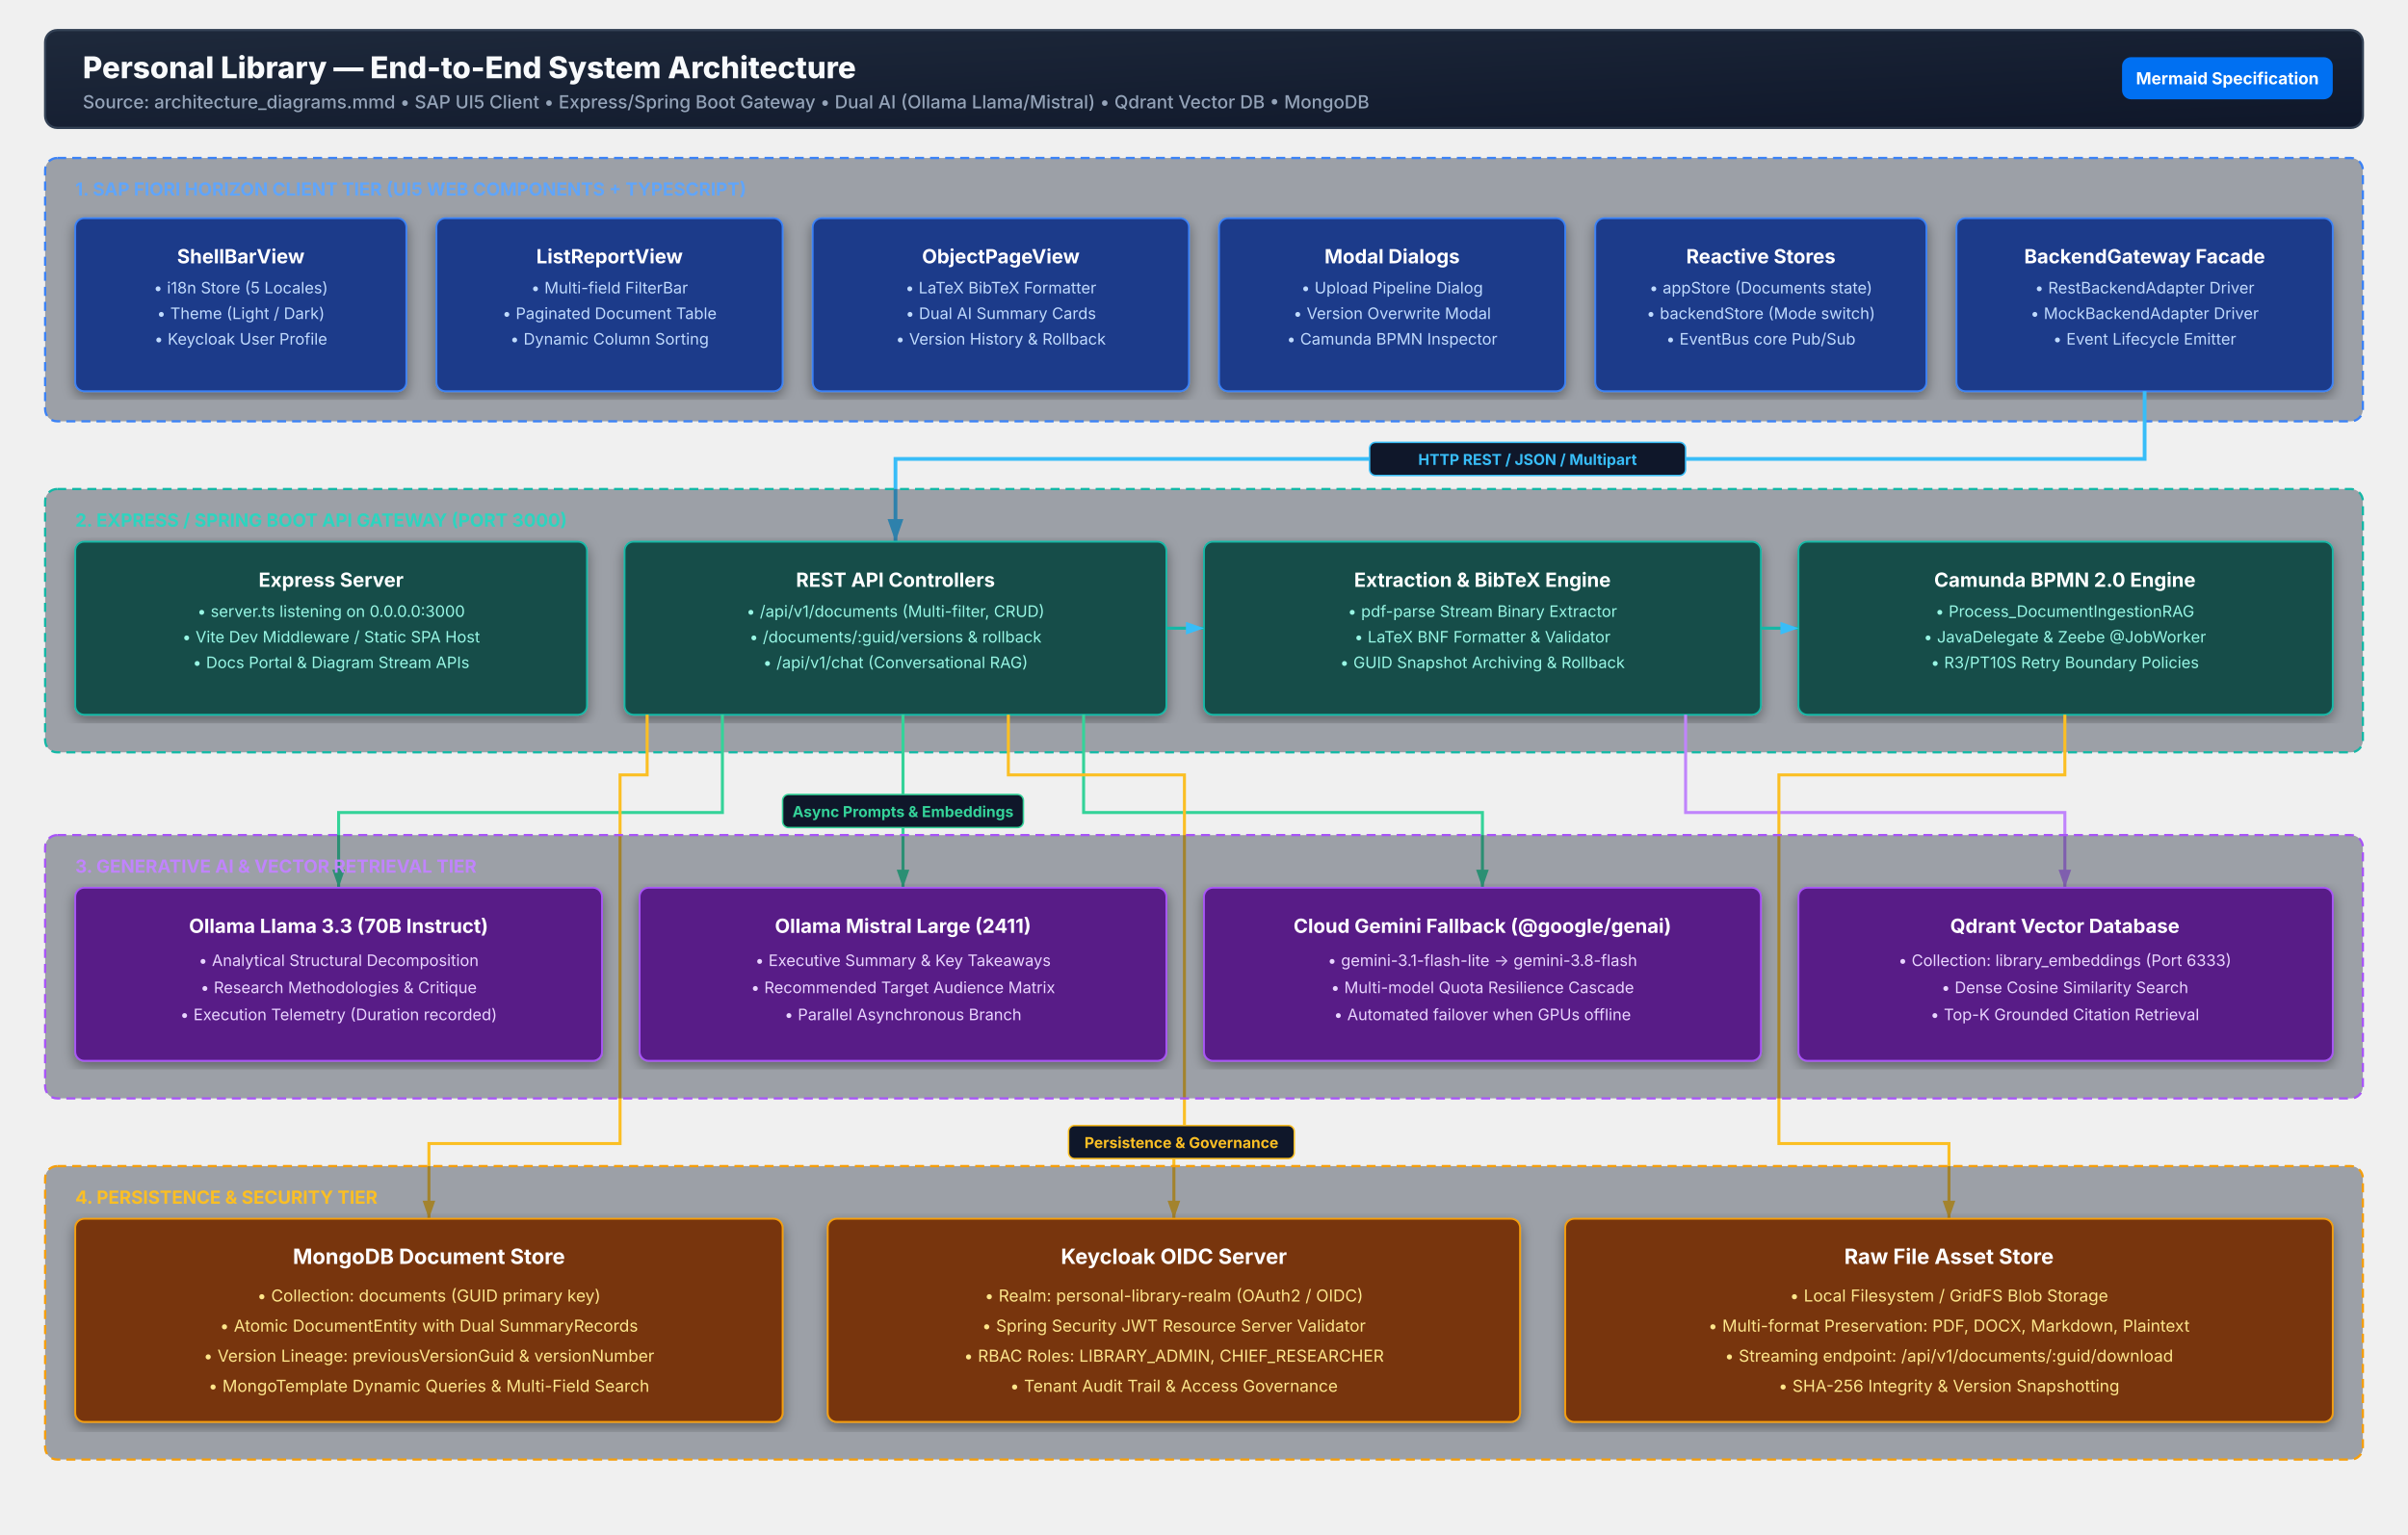
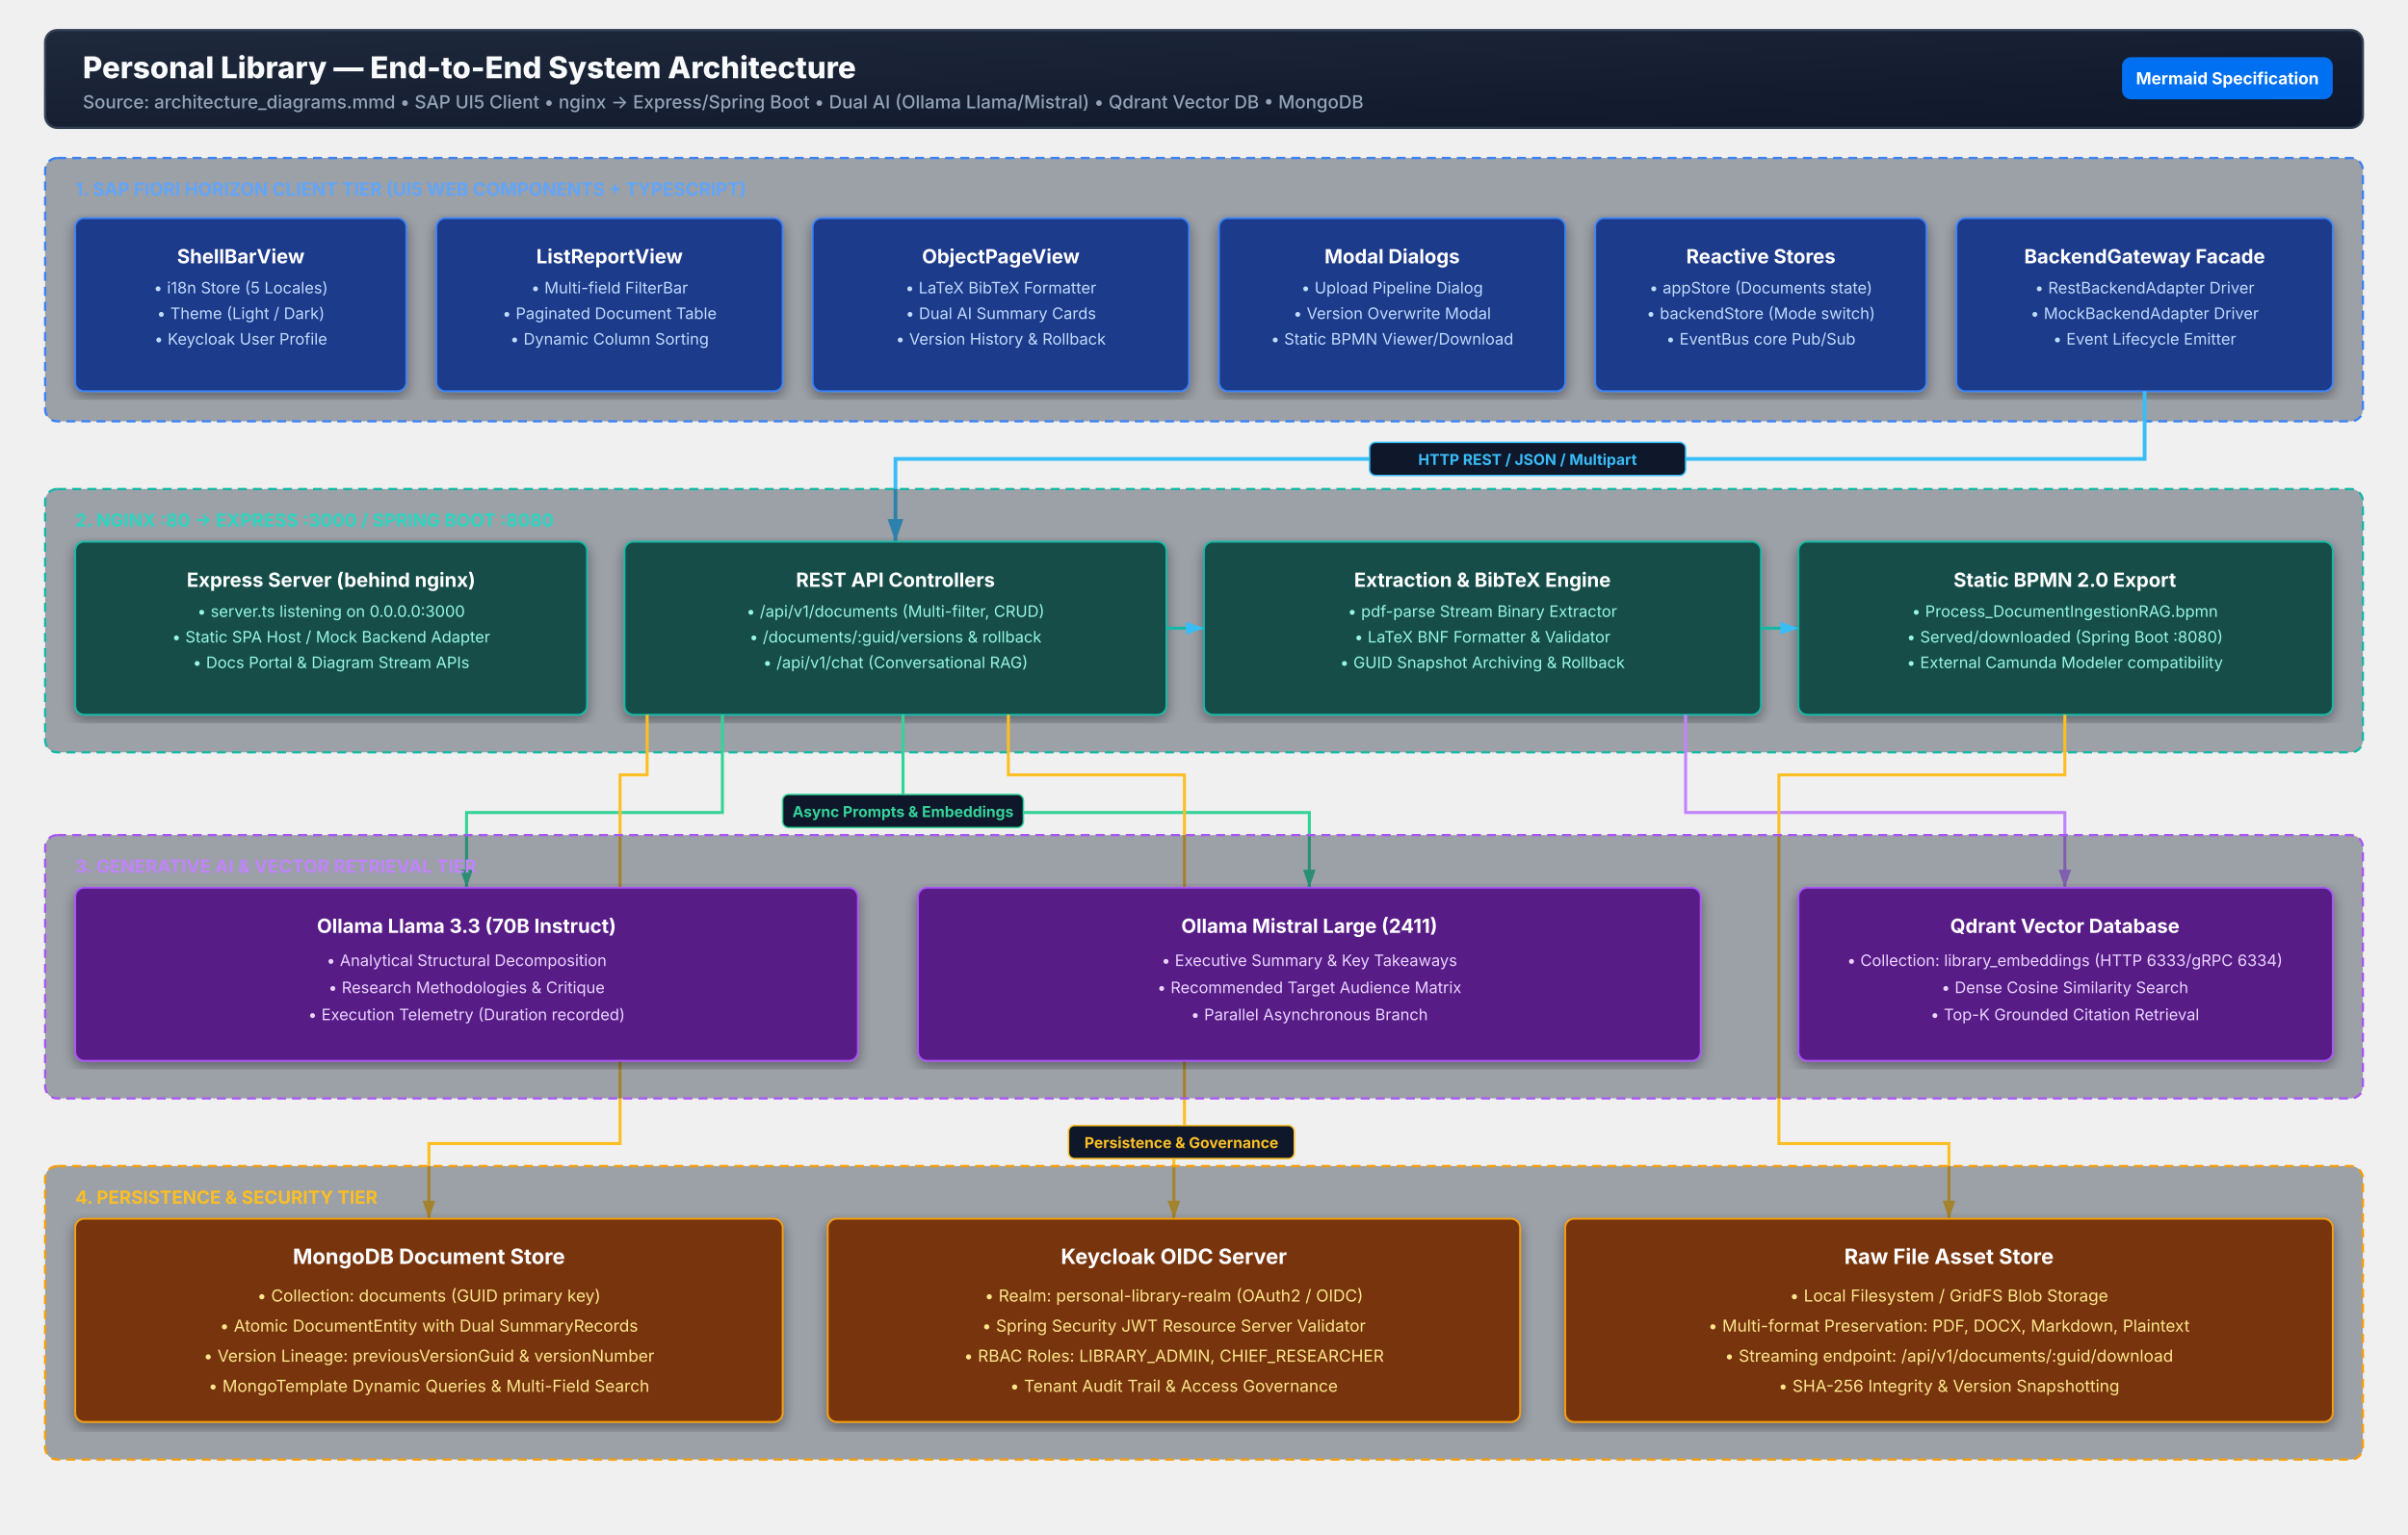
<svg xmlns="http://www.w3.org/2000/svg" viewBox="0 0 1600 1020" width="1600" height="1020" style="background:#0f172a; font-family:'Inter', -apple-system, BlinkMacSystemFont, 'Segoe UI', Roboto, sans-serif;">
  <defs>
    <linearGradient id="hdr-grad" x1="0%" y1="0%" x2="100%" y2="100%">
      <stop offset="0%" stop-color="#1e293b" />
      <stop offset="100%" stop-color="#0f172a" />
    </linearGradient>
    <marker id="mmd-arrow" viewBox="0 0 10 10" refX="10" refY="5" markerWidth="6" markerHeight="6" orient="auto">
      <path d="M 0 1.5 L 10 5 L 0 8.5 z" fill="#38bdf8" />
    </marker>
    <marker id="mmd-arrow-green" viewBox="0 0 10 10" refX="10" refY="5" markerWidth="6" markerHeight="6" orient="auto">
      <path d="M 0 1.5 L 10 5 L 0 8.5 z" fill="#34d399" />
    </marker>
    <marker id="mmd-arrow-purple" viewBox="0 0 10 10" refX="10" refY="5" markerWidth="6" markerHeight="6" orient="auto">
      <path d="M 0 1.5 L 10 5 L 0 8.5 z" fill="#c084fc" />
    </marker>
    <marker id="mmd-arrow-amber" viewBox="0 0 10 10" refX="10" refY="5" markerWidth="6" markerHeight="6" orient="auto">
      <path d="M 0 1.5 L 10 5 L 0 8.5 z" fill="#fbbf24" />
    </marker>
    <filter id="card-shadow" x="-5%" y="-5%" width="110%" height="110%">
      <feDropShadow dx="0" dy="3" stdDeviation="4" flood-color="#000000" flood-opacity="0.4" />
    </filter>
  </defs>
  <rect x="30" y="20" width="1540" height="65" rx="8" fill="url(#hdr-grad)" stroke="#334155" stroke-width="1.5" />
  <text x="55" y="52" font-size="20" font-weight="800" fill="#f8fafc">Personal Library — End-to-End System Architecture</text>
-   <text x="55" y="72" font-size="12" font-weight="500" fill="#94a3b8">Source: architecture_diagrams.mmd • SAP UI5 Client • Express/Spring Boot Gateway • Dual AI (Ollama Llama/Mistral) • Qdrant Vector DB • MongoDB</text>
+   <text x="55" y="72" font-size="12" font-weight="500" fill="#94a3b8">Source: architecture_diagrams.mmd • SAP UI5 Client • nginx -&gt; Express/Spring Boot • Dual AI (Ollama Llama/Mistral) • Qdrant Vector DB • MongoDB</text>
  <rect x="1410" y="38" width="140" height="28" rx="6" fill="#0070f2" />
  <text x="1480" y="56" font-size="11" font-weight="700" fill="#ffffff" text-anchor="middle">Mermaid Specification</text>
  <rect x="30" y="105" width="1540" height="175" rx="8" fill="#1e293b" fill-opacity="0.4" stroke="#3b82f6" stroke-width="1.5" stroke-dasharray="6 4" />
  <text x="50" y="130" font-size="12" font-weight="700" fill="#60a5fa">1. SAP FIORI HORIZON CLIENT TIER (UI5 WEB COMPONENTS + TYPESCRIPT)</text>
  <g filter="url(#card-shadow)">
    <rect x="50" y="145" width="220" height="115" rx="6" fill="#1e3a8a" stroke="#3b82f6" stroke-width="1.2" />
    <text x="160" y="175" font-size="13" font-weight="700" fill="#ffffff" text-anchor="middle">ShellBarView</text>
    <text x="160" y="195" font-size="10.5" fill="#bfdbfe" text-anchor="middle">• i18n Store (5 Locales)</text>
    <text x="160" y="212" font-size="10.5" fill="#bfdbfe" text-anchor="middle">• Theme (Light / Dark)</text>
    <text x="160" y="229" font-size="10.5" fill="#bfdbfe" text-anchor="middle">• Keycloak User Profile</text>
  </g>
  <g filter="url(#card-shadow)">
    <rect x="290" y="145" width="230" height="115" rx="6" fill="#1e3a8a" stroke="#3b82f6" stroke-width="1.2" />
    <text x="405" y="175" font-size="13" font-weight="700" fill="#ffffff" text-anchor="middle">ListReportView</text>
    <text x="405" y="195" font-size="10.5" fill="#bfdbfe" text-anchor="middle">• Multi-field FilterBar</text>
    <text x="405" y="212" font-size="10.5" fill="#bfdbfe" text-anchor="middle">• Paginated Document Table</text>
    <text x="405" y="229" font-size="10.5" fill="#bfdbfe" text-anchor="middle">• Dynamic Column Sorting</text>
  </g>
  <g filter="url(#card-shadow)">
    <rect x="540" y="145" width="250" height="115" rx="6" fill="#1e3a8a" stroke="#3b82f6" stroke-width="1.2" />
    <text x="665" y="175" font-size="13" font-weight="700" fill="#ffffff" text-anchor="middle">ObjectPageView</text>
    <text x="665" y="195" font-size="10.5" fill="#bfdbfe" text-anchor="middle">• LaTeX BibTeX Formatter</text>
    <text x="665" y="212" font-size="10.5" fill="#bfdbfe" text-anchor="middle">• Dual AI Summary Cards</text>
    <text x="665" y="229" font-size="10.5" fill="#bfdbfe" text-anchor="middle">• Version History &amp; Rollback</text>
  </g>
  <g filter="url(#card-shadow)">
    <rect x="810" y="145" width="230" height="115" rx="6" fill="#1e3a8a" stroke="#3b82f6" stroke-width="1.2" />
    <text x="925" y="175" font-size="13" font-weight="700" fill="#ffffff" text-anchor="middle">Modal Dialogs</text>
    <text x="925" y="195" font-size="10.5" fill="#bfdbfe" text-anchor="middle">• Upload Pipeline Dialog</text>
    <text x="925" y="212" font-size="10.5" fill="#bfdbfe" text-anchor="middle">• Version Overwrite Modal</text>
-     <text x="925" y="229" font-size="10.5" fill="#bfdbfe" text-anchor="middle">• Camunda BPMN Inspector</text>
+     <text x="925" y="229" font-size="10.5" fill="#bfdbfe" text-anchor="middle">• Static BPMN Viewer/Download</text>
  </g>
  <g filter="url(#card-shadow)">
    <rect x="1060" y="145" width="220" height="115" rx="6" fill="#1e3a8a" stroke="#3b82f6" stroke-width="1.2" />
    <text x="1170" y="175" font-size="13" font-weight="700" fill="#ffffff" text-anchor="middle">Reactive Stores</text>
    <text x="1170" y="195" font-size="10.5" fill="#bfdbfe" text-anchor="middle">• appStore (Documents state)</text>
    <text x="1170" y="212" font-size="10.5" fill="#bfdbfe" text-anchor="middle">• backendStore (Mode switch)</text>
    <text x="1170" y="229" font-size="10.5" fill="#bfdbfe" text-anchor="middle">• EventBus core Pub/Sub</text>
  </g>
  <g filter="url(#card-shadow)">
    <rect x="1300" y="145" width="250" height="115" rx="6" fill="#1e3a8a" stroke="#3b82f6" stroke-width="1.2" />
    <text x="1425" y="175" font-size="13" font-weight="700" fill="#ffffff" text-anchor="middle">BackendGateway Facade</text>
    <text x="1425" y="195" font-size="10.5" fill="#bfdbfe" text-anchor="middle">• RestBackendAdapter Driver</text>
    <text x="1425" y="212" font-size="10.5" fill="#bfdbfe" text-anchor="middle">• MockBackendAdapter Driver</text>
    <text x="1425" y="229" font-size="10.5" fill="#bfdbfe" text-anchor="middle">• Event Lifecycle Emitter</text>
  </g>
  <path d="M 1425 260 L 1425 305 L 595 305 L 595 360" fill="none" stroke="#38bdf8" stroke-width="2.5" marker-end="url(#mmd-arrow)" />
  <rect x="910" y="294" width="210" height="22" rx="4" fill="#0f172a" stroke="#38bdf8" stroke-width="1" />
  <text x="1015" y="309" font-size="10" font-weight="700" fill="#38bdf8" text-anchor="middle">HTTP REST / JSON / Multipart</text>
  <rect x="30" y="325" width="1540" height="175" rx="8" fill="#1e293b" fill-opacity="0.4" stroke="#14b8a6" stroke-width="1.5" stroke-dasharray="6 4" />
-   <text x="50" y="350" font-size="12" font-weight="700" fill="#2dd4bf">2. EXPRESS / SPRING BOOT API GATEWAY (PORT 3000)</text>
+   <text x="50" y="350" font-size="12" font-weight="700" fill="#2dd4bf">2. NGINX :80 -&gt; EXPRESS :3000 / SPRING BOOT :8080</text>
  <g filter="url(#card-shadow)">
    <rect x="50" y="360" width="340" height="115" rx="6" fill="#134e4a" stroke="#14b8a6" stroke-width="1.2" />
-     <text x="220" y="390" font-size="13" font-weight="700" fill="#ffffff" text-anchor="middle">Express Server</text>
+     <text x="220" y="390" font-size="13" font-weight="700" fill="#ffffff" text-anchor="middle">Express Server (behind nginx)</text>
    <text x="220" y="410" font-size="10.5" fill="#99f6e4" text-anchor="middle">• server.ts listening on 0.0.0.0:3000</text>
-     <text x="220" y="427" font-size="10.5" fill="#99f6e4" text-anchor="middle">• Vite Dev Middleware / Static SPA Host</text>
+     <text x="220" y="427" font-size="10.5" fill="#99f6e4" text-anchor="middle">• Static SPA Host / Mock Backend Adapter</text>
    <text x="220" y="444" font-size="10.5" fill="#99f6e4" text-anchor="middle">• Docs Portal &amp; Diagram Stream APIs</text>
  </g>
  <g filter="url(#card-shadow)">
    <rect x="415" y="360" width="360" height="115" rx="6" fill="#134e4a" stroke="#14b8a6" stroke-width="1.2" />
    <text x="595" y="390" font-size="13" font-weight="700" fill="#ffffff" text-anchor="middle">REST API Controllers</text>
    <text x="595" y="410" font-size="10.5" fill="#99f6e4" text-anchor="middle">• /api/v1/documents (Multi-filter, CRUD)</text>
    <text x="595" y="427" font-size="10.5" fill="#99f6e4" text-anchor="middle">• /documents/:guid/versions &amp; rollback</text>
    <text x="595" y="444" font-size="10.5" fill="#99f6e4" text-anchor="middle">• /api/v1/chat (Conversational RAG)</text>
  </g>
  <g filter="url(#card-shadow)">
    <rect x="800" y="360" width="370" height="115" rx="6" fill="#134e4a" stroke="#14b8a6" stroke-width="1.2" />
    <text x="985" y="390" font-size="13" font-weight="700" fill="#ffffff" text-anchor="middle">Extraction &amp; BibTeX Engine</text>
    <text x="985" y="410" font-size="10.5" fill="#99f6e4" text-anchor="middle">• pdf-parse Stream Binary Extractor</text>
    <text x="985" y="427" font-size="10.5" fill="#99f6e4" text-anchor="middle">• LaTeX BNF Formatter &amp; Validator</text>
    <text x="985" y="444" font-size="10.5" fill="#99f6e4" text-anchor="middle">• GUID Snapshot Archiving &amp; Rollback</text>
  </g>
  <g filter="url(#card-shadow)">
    <rect x="1195" y="360" width="355" height="115" rx="6" fill="#134e4a" stroke="#14b8a6" stroke-width="1.2" />
-     <text x="1372" y="390" font-size="13" font-weight="700" fill="#ffffff" text-anchor="middle">Camunda BPMN 2.0 Engine</text>
-     <text x="1372" y="410" font-size="10.5" fill="#99f6e4" text-anchor="middle">• Process_DocumentIngestionRAG</text>
-     <text x="1372" y="427" font-size="10.5" fill="#99f6e4" text-anchor="middle">• JavaDelegate &amp; Zeebe @JobWorker</text>
-     <text x="1372" y="444" font-size="10.5" fill="#99f6e4" text-anchor="middle">• R3/PT10S Retry Boundary Policies</text>
+     <text x="1372" y="390" font-size="13" font-weight="700" fill="#ffffff" text-anchor="middle">Static BPMN 2.0 Export</text>
+     <text x="1372" y="410" font-size="10.5" fill="#99f6e4" text-anchor="middle">• Process_DocumentIngestionRAG.bpmn</text>
+     <text x="1372" y="427" font-size="10.5" fill="#99f6e4" text-anchor="middle">• Served/downloaded (Spring Boot :8080)</text>
+     <text x="1372" y="444" font-size="10.5" fill="#99f6e4" text-anchor="middle">• External Camunda Modeler compatibility</text>
  </g>
  <path d="M 775 417.5 L 800 417.5" fill="none" stroke="#14b8a6" stroke-width="2" marker-end="url(#mmd-arrow)" />
  <path d="M 1170 417.5 L 1195 417.5" fill="none" stroke="#14b8a6" stroke-width="2" marker-end="url(#mmd-arrow)" />
-   <path d="M 480 475 L 480 540 L 225 540 L 225 590" fill="none" stroke="#34d399" stroke-width="2" marker-end="url(#mmd-arrow-green)" />
-   <path d="M 600 475 L 600 590" fill="none" stroke="#34d399" stroke-width="2" marker-end="url(#mmd-arrow-green)" />
-   <path d="M 720 475 L 720 540 L 985 540 L 985 590" fill="none" stroke="#34d399" stroke-width="2" marker-end="url(#mmd-arrow-green)" />
+   <path d="M 480 475 L 480 540 L 310 540 L 310 590" fill="none" stroke="#34d399" stroke-width="2" marker-end="url(#mmd-arrow-green)" />
+   <path d="M 600 475 L 600 540 L 870 540 L 870 590" fill="none" stroke="#34d399" stroke-width="2" marker-end="url(#mmd-arrow-green)" />
  <path d="M 1120 475 L 1120 540 L 1372 540 L 1372 590" fill="none" stroke="#c084fc" stroke-width="2" marker-end="url(#mmd-arrow-purple)" />
  <rect x="520" y="528" width="160" height="22" rx="4" fill="#0f172a" stroke="#34d399" stroke-width="1" />
  <text x="600" y="543" font-size="10" font-weight="700" fill="#34d399" text-anchor="middle">Async Prompts &amp; Embeddings</text>
  <path d="M 430 475 L 430 515 L 412 515 L 412 760 L 285 760 L 285 810" fill="none" stroke="#fbbf24" stroke-width="2" marker-end="url(#mmd-arrow-amber)" />
  <path d="M 670 475 L 670 515 L 787 515 L 787 760 L 780 760 L 780 810" fill="none" stroke="#fbbf24" stroke-width="2" marker-end="url(#mmd-arrow-amber)" />
  <path d="M 1372 475 L 1372 515 L 1182 515 L 1182 760 L 1295 760 L 1295 810" fill="none" stroke="#fbbf24" stroke-width="2" marker-end="url(#mmd-arrow-amber)" />
  <rect x="710" y="748" width="150" height="22" rx="4" fill="#0f172a" stroke="#fbbf24" stroke-width="1" />
  <text x="785" y="763" font-size="10" font-weight="700" fill="#fbbf24" text-anchor="middle">Persistence &amp; Governance</text>
  <rect x="30" y="555" width="1540" height="175" rx="8" fill="#1e293b" fill-opacity="0.4" stroke="#a855f7" stroke-width="1.5" stroke-dasharray="6 4" />
  <text x="50" y="580" font-size="12" font-weight="700" fill="#c084fc">3. GENERATIVE AI &amp; VECTOR RETRIEVAL TIER</text>
  <g filter="url(#card-shadow)">
-     <rect x="50" y="590" width="350" height="115" rx="6" fill="#581c87" stroke="#a855f7" stroke-width="1.2" />
-     <text x="225" y="620" font-size="13" font-weight="700" fill="#ffffff" text-anchor="middle">Ollama Llama 3.3 (70B Instruct)</text>
-     <text x="225" y="642" font-size="10.5" fill="#e9d5ff" text-anchor="middle">• Analytical Structural Decomposition</text>
-     <text x="225" y="660" font-size="10.5" fill="#e9d5ff" text-anchor="middle">• Research Methodologies &amp; Critique</text>
-     <text x="225" y="678" font-size="10.5" fill="#e9d5ff" text-anchor="middle">• Execution Telemetry (Duration recorded)</text>
+     <rect x="50" y="590" width="520" height="115" rx="6" fill="#581c87" stroke="#a855f7" stroke-width="1.2" />
+     <text x="310" y="620" font-size="13" font-weight="700" fill="#ffffff" text-anchor="middle">Ollama Llama 3.3 (70B Instruct)</text>
+     <text x="310" y="642" font-size="10.5" fill="#e9d5ff" text-anchor="middle">• Analytical Structural Decomposition</text>
+     <text x="310" y="660" font-size="10.5" fill="#e9d5ff" text-anchor="middle">• Research Methodologies &amp; Critique</text>
+     <text x="310" y="678" font-size="10.5" fill="#e9d5ff" text-anchor="middle">• Execution Telemetry (Duration recorded)</text>
  </g>
  <g filter="url(#card-shadow)">
-     <rect x="425" y="590" width="350" height="115" rx="6" fill="#581c87" stroke="#a855f7" stroke-width="1.2" />
-     <text x="600" y="620" font-size="13" font-weight="700" fill="#ffffff" text-anchor="middle">Ollama Mistral Large (2411)</text>
-     <text x="600" y="642" font-size="10.5" fill="#e9d5ff" text-anchor="middle">• Executive Summary &amp; Key Takeaways</text>
-     <text x="600" y="660" font-size="10.5" fill="#e9d5ff" text-anchor="middle">• Recommended Target Audience Matrix</text>
-     <text x="600" y="678" font-size="10.5" fill="#e9d5ff" text-anchor="middle">• Parallel Asynchronous Branch</text>
-   </g>
-   <g filter="url(#card-shadow)">
-     <rect x="800" y="590" width="370" height="115" rx="6" fill="#581c87" stroke="#a855f7" stroke-width="1.2" />
-     <text x="985" y="620" font-size="13" font-weight="700" fill="#ffffff" text-anchor="middle">Cloud Gemini Fallback (@google/genai)</text>
-     <text x="985" y="642" font-size="10.5" fill="#e9d5ff" text-anchor="middle">• gemini-3.1-flash-lite → gemini-3.8-flash</text>
-     <text x="985" y="660" font-size="10.5" fill="#e9d5ff" text-anchor="middle">• Multi-model Quota Resilience Cascade</text>
-     <text x="985" y="678" font-size="10.5" fill="#e9d5ff" text-anchor="middle">• Automated failover when GPUs offline</text>
+     <rect x="610" y="590" width="520" height="115" rx="6" fill="#581c87" stroke="#a855f7" stroke-width="1.2" />
+     <text x="870" y="620" font-size="13" font-weight="700" fill="#ffffff" text-anchor="middle">Ollama Mistral Large (2411)</text>
+     <text x="870" y="642" font-size="10.5" fill="#e9d5ff" text-anchor="middle">• Executive Summary &amp; Key Takeaways</text>
+     <text x="870" y="660" font-size="10.5" fill="#e9d5ff" text-anchor="middle">• Recommended Target Audience Matrix</text>
+     <text x="870" y="678" font-size="10.5" fill="#e9d5ff" text-anchor="middle">• Parallel Asynchronous Branch</text>
  </g>
  <g filter="url(#card-shadow)">
    <rect x="1195" y="590" width="355" height="115" rx="6" fill="#581c87" stroke="#a855f7" stroke-width="1.2" />
    <text x="1372" y="620" font-size="13" font-weight="700" fill="#ffffff" text-anchor="middle">Qdrant Vector Database</text>
-     <text x="1372" y="642" font-size="10.5" fill="#e9d5ff" text-anchor="middle">• Collection: library_embeddings (Port 6333)</text>
+     <text x="1372" y="642" font-size="10.5" fill="#e9d5ff" text-anchor="middle">• Collection: library_embeddings (HTTP 6333/gRPC 6334)</text>
    <text x="1372" y="660" font-size="10.5" fill="#e9d5ff" text-anchor="middle">• Dense Cosine Similarity Search</text>
    <text x="1372" y="678" font-size="10.5" fill="#e9d5ff" text-anchor="middle">• Top-K Grounded Citation Retrieval</text>
  </g>
  <rect x="30" y="775" width="1540" height="195" rx="8" fill="#1e293b" fill-opacity="0.4" stroke="#f59e0b" stroke-width="1.5" stroke-dasharray="6 4" />
  <text x="50" y="800" font-size="12" font-weight="700" fill="#fbbf24">4. PERSISTENCE &amp; SECURITY TIER</text>
  <g filter="url(#card-shadow)">
    <rect x="50" y="810" width="470" height="135" rx="6" fill="#78350f" stroke="#f59e0b" stroke-width="1.2" />
    <text x="285" y="840" font-size="14" font-weight="700" fill="#ffffff" text-anchor="middle">MongoDB Document Store</text>
    <text x="285" y="865" font-size="11" fill="#fde68a" text-anchor="middle">• Collection: documents (GUID primary key)</text>
    <text x="285" y="885" font-size="11" fill="#fde68a" text-anchor="middle">• Atomic DocumentEntity with Dual SummaryRecords</text>
    <text x="285" y="905" font-size="11" fill="#fde68a" text-anchor="middle">• Version Lineage: previousVersionGuid &amp; versionNumber</text>
    <text x="285" y="925" font-size="11" fill="#fde68a" text-anchor="middle">• MongoTemplate Dynamic Queries &amp; Multi-Field Search</text>
  </g>
  <g filter="url(#card-shadow)">
    <rect x="550" y="810" width="460" height="135" rx="6" fill="#78350f" stroke="#f59e0b" stroke-width="1.2" />
    <text x="780" y="840" font-size="14" font-weight="700" fill="#ffffff" text-anchor="middle">Keycloak OIDC Server</text>
    <text x="780" y="865" font-size="11" fill="#fde68a" text-anchor="middle">• Realm: personal-library-realm (OAuth2 / OIDC)</text>
    <text x="780" y="885" font-size="11" fill="#fde68a" text-anchor="middle">• Spring Security JWT Resource Server Validator</text>
    <text x="780" y="905" font-size="11" fill="#fde68a" text-anchor="middle">• RBAC Roles: LIBRARY_ADMIN, CHIEF_RESEARCHER</text>
    <text x="780" y="925" font-size="11" fill="#fde68a" text-anchor="middle">• Tenant Audit Trail &amp; Access Governance</text>
  </g>
  <g filter="url(#card-shadow)">
    <rect x="1040" y="810" width="510" height="135" rx="6" fill="#78350f" stroke="#f59e0b" stroke-width="1.2" />
    <text x="1295" y="840" font-size="14" font-weight="700" fill="#ffffff" text-anchor="middle">Raw File Asset Store</text>
    <text x="1295" y="865" font-size="11" fill="#fde68a" text-anchor="middle">• Local Filesystem / GridFS Blob Storage</text>
    <text x="1295" y="885" font-size="11" fill="#fde68a" text-anchor="middle">• Multi-format Preservation: PDF, DOCX, Markdown, Plaintext</text>
    <text x="1295" y="905" font-size="11" fill="#fde68a" text-anchor="middle">• Streaming endpoint: /api/v1/documents/:guid/download</text>
    <text x="1295" y="925" font-size="11" fill="#fde68a" text-anchor="middle">• SHA-256 Integrity &amp; Version Snapshotting</text>
  </g>
</svg>
